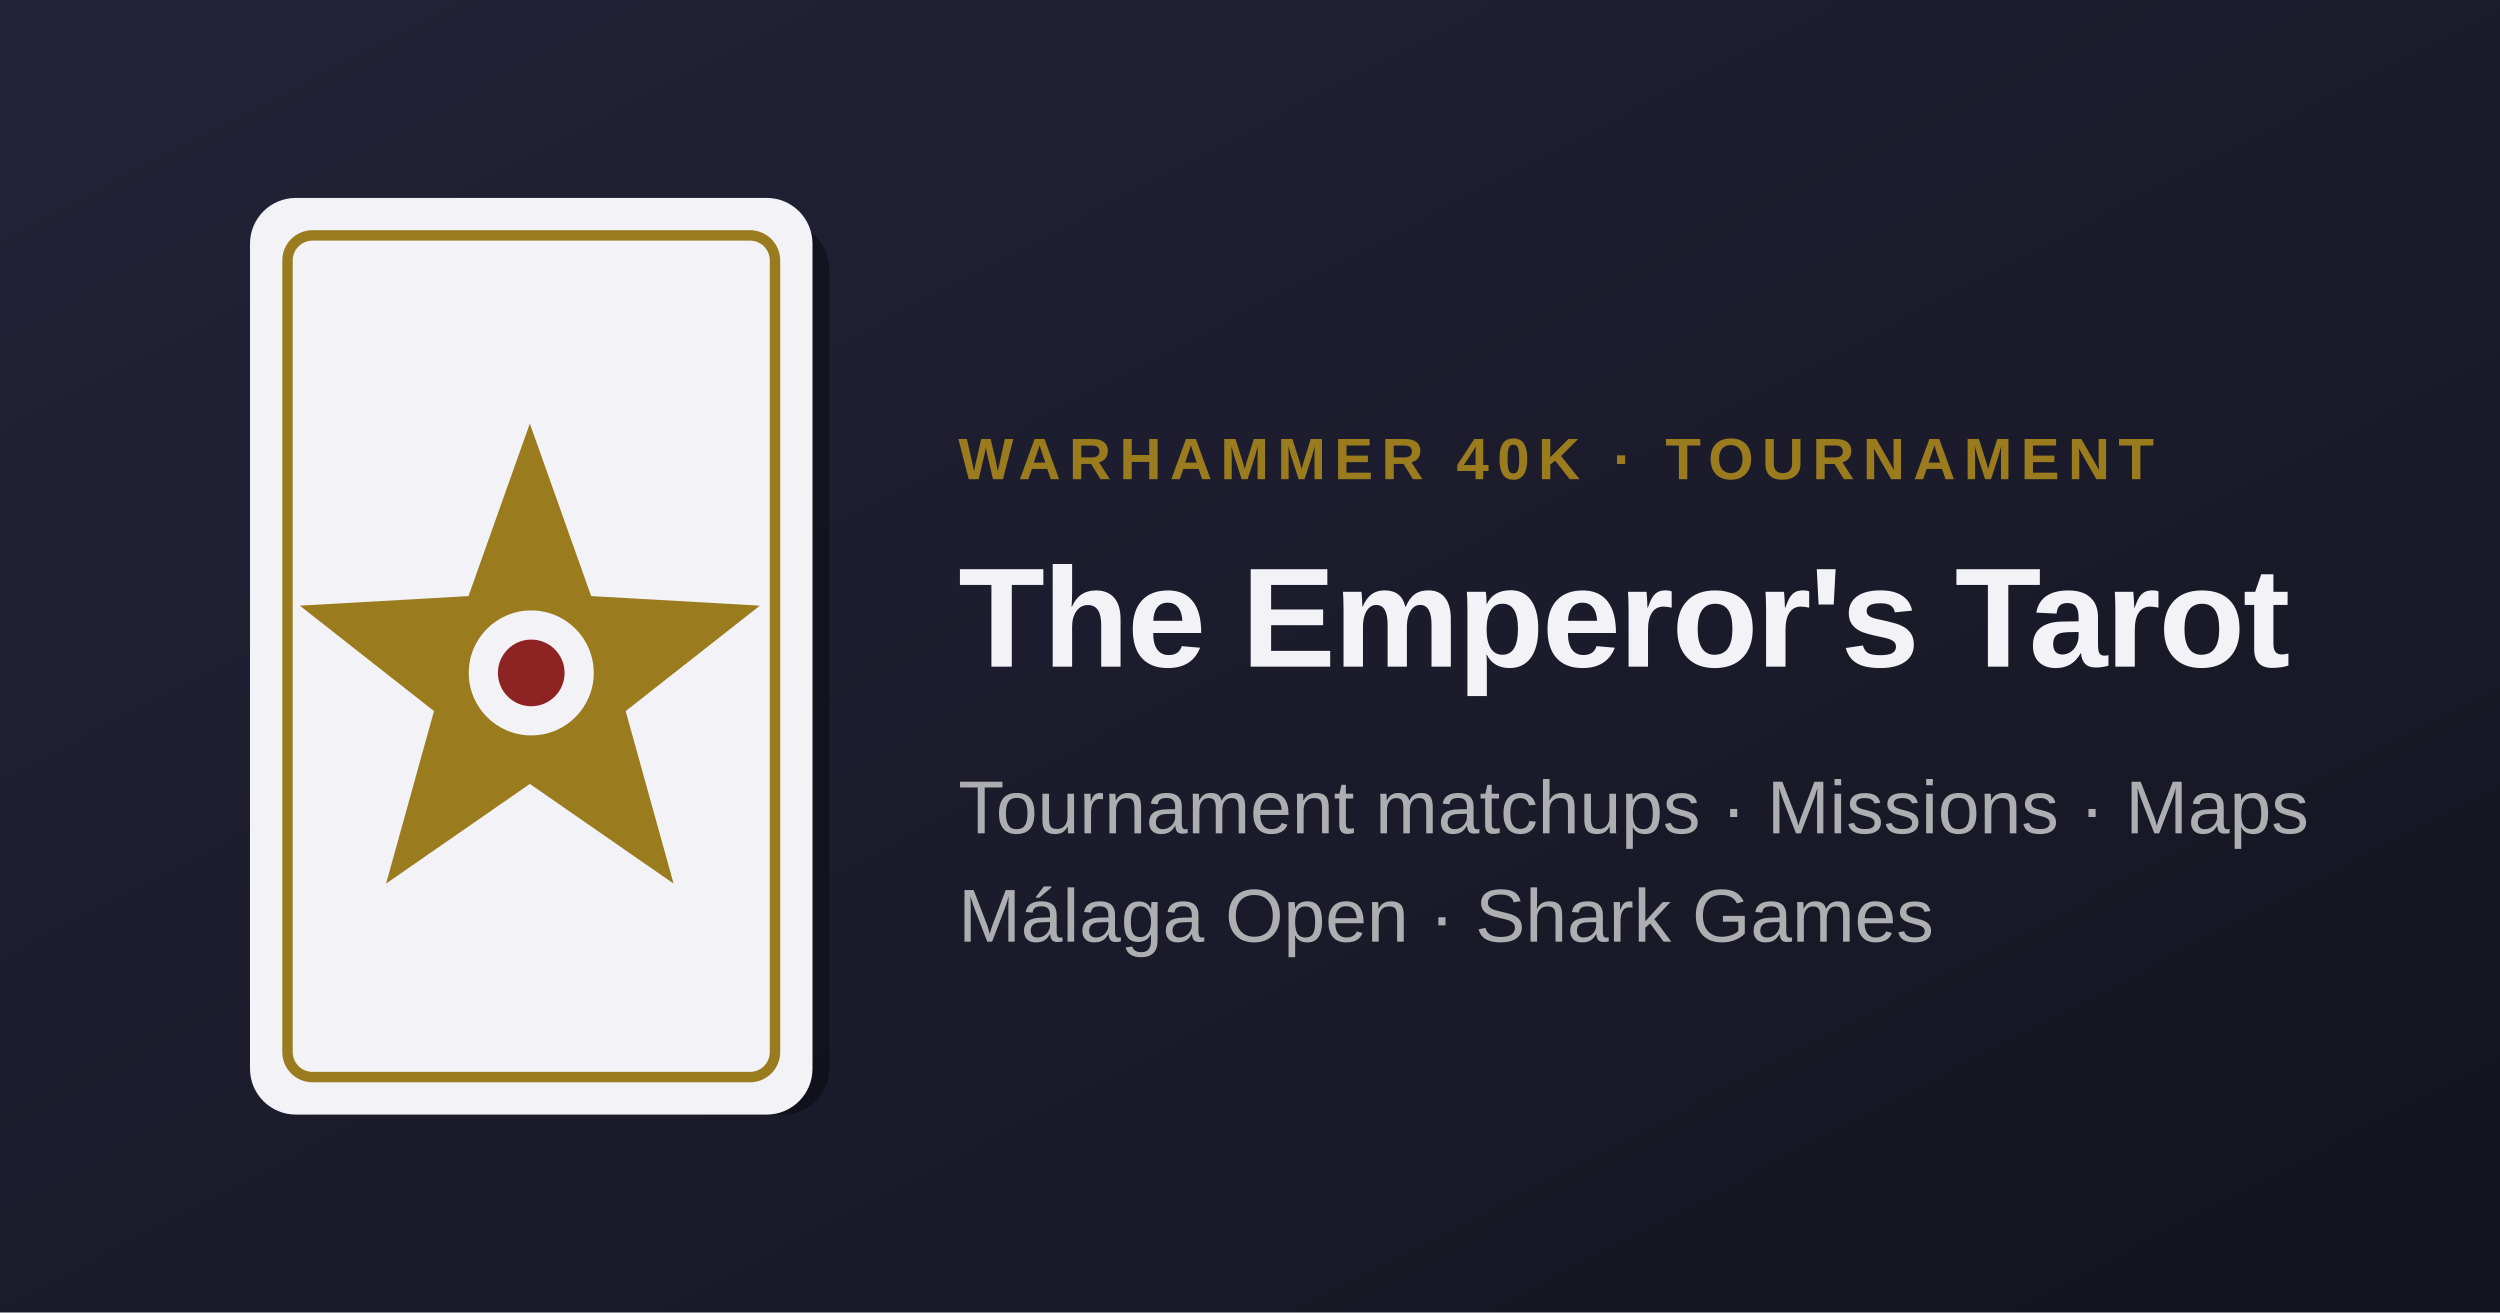
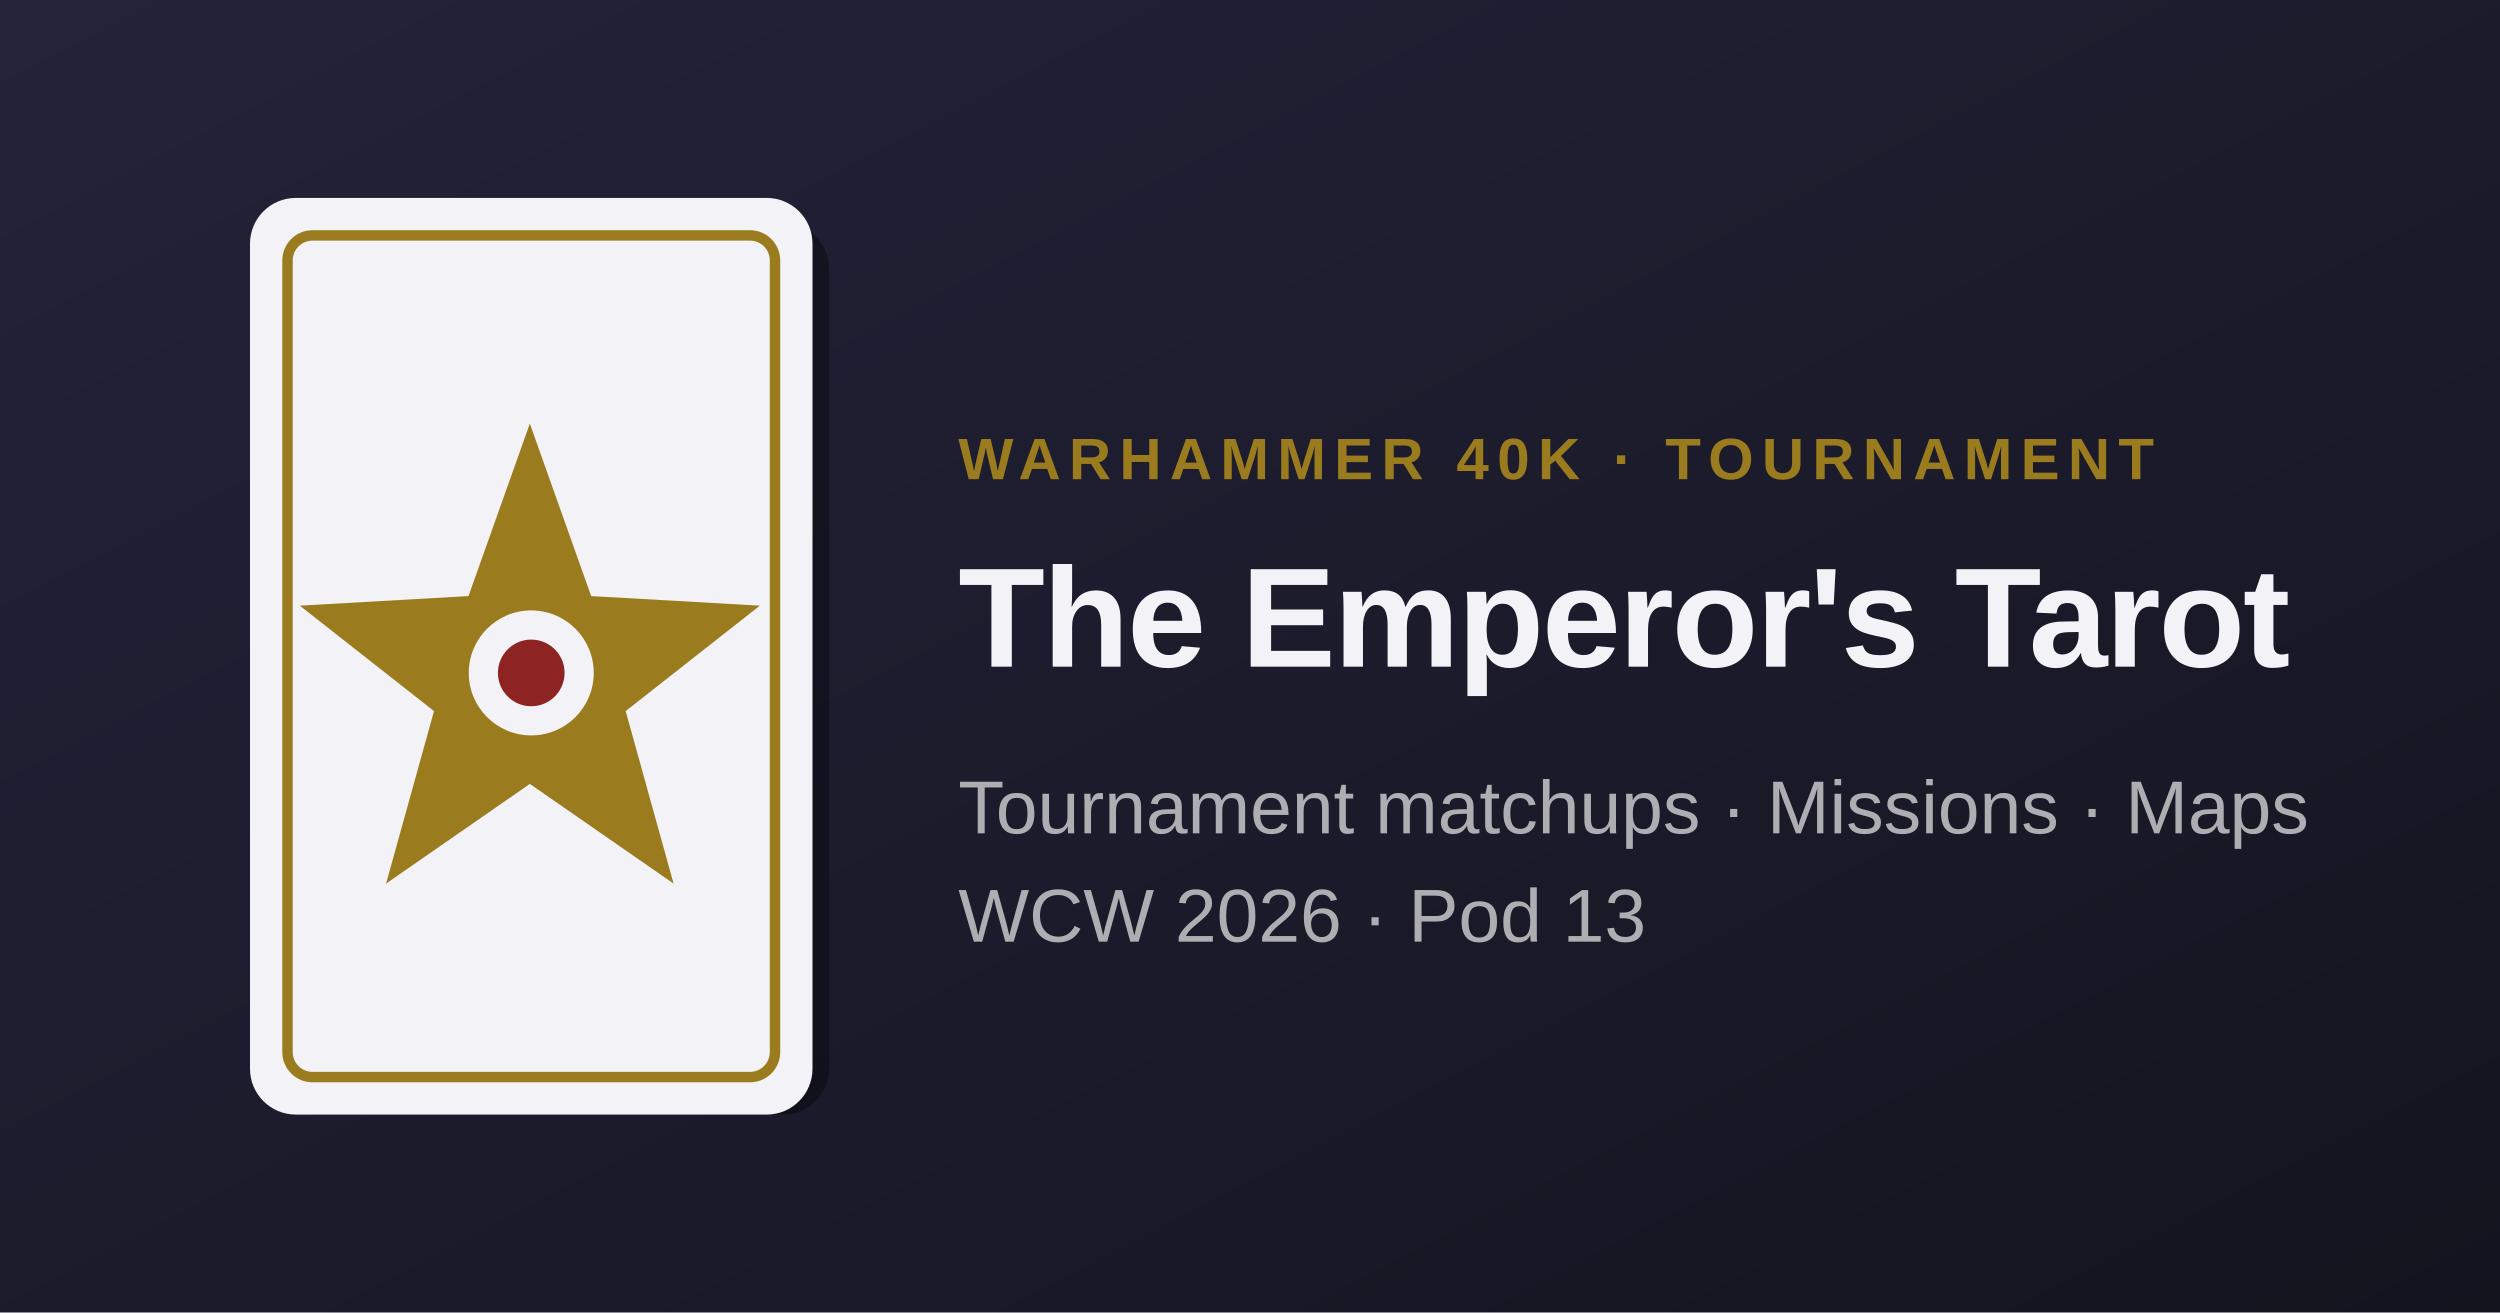
<svg xmlns="http://www.w3.org/2000/svg" viewBox="0 0 1200 630">
  <defs>
    <linearGradient id="bg" x1="0" y1="0" x2="1" y2="1">
      <stop offset="0" stop-color="#23233A" />
      <stop offset="1" stop-color="#14141F" />
    </linearGradient>
  </defs>
  <rect width="1200" height="630" fill="url(#bg)" />
  <g transform="translate(120,95)">
    <rect x="8" y="12" width="270" height="428" rx="22" fill="#000" opacity="0.35" />
    <rect x="0" y="0" width="270" height="440" rx="22" fill="#F2F2F7" />
    <rect x="18" y="18" width="234" height="404" rx="12" fill="none" stroke="#9A7B1E" stroke-width="5" />
    <path d="M135 96 L167 186 L255 191 L185 246 L210 336 L135 284 L60 336 L85 246 L15 191 L103 186 Z" fill="#9A7B1E" transform="translate(0,20) scale(0.92) translate(11,0)" />
    <circle cx="135" cy="228" r="30" fill="#F2F2F7" />
    <circle cx="135" cy="228" r="16" fill="#8E2323" />
  </g>
  <g font-family="-apple-system, BlinkMacSystemFont, 'SF Pro Display', 'Helvetica Neue', Arial, sans-serif">
    <text x="460" y="230" font-size="28" font-weight="600" letter-spacing="4" fill="#9A7B1E">WARHAMMER 40K · TOURNAMENT</text>
    <text x="460" y="320" font-size="68" font-weight="800" letter-spacing="-1" fill="#F2F2F7">The Emperor's Tarot</text>
    <text x="460" y="400" font-size="36" font-weight="500" fill="#AEAEB2">Tournament matchups · Missions · Maps</text>
-     <text x="460" y="452" font-size="36" font-weight="500" fill="#AEAEB2">Málaga Open · Shark Games</text>
+     <text x="460" y="452" font-size="36" font-weight="500" fill="#AEAEB2">WCW 2026 · Pod 13</text>
  </g>
</svg>
